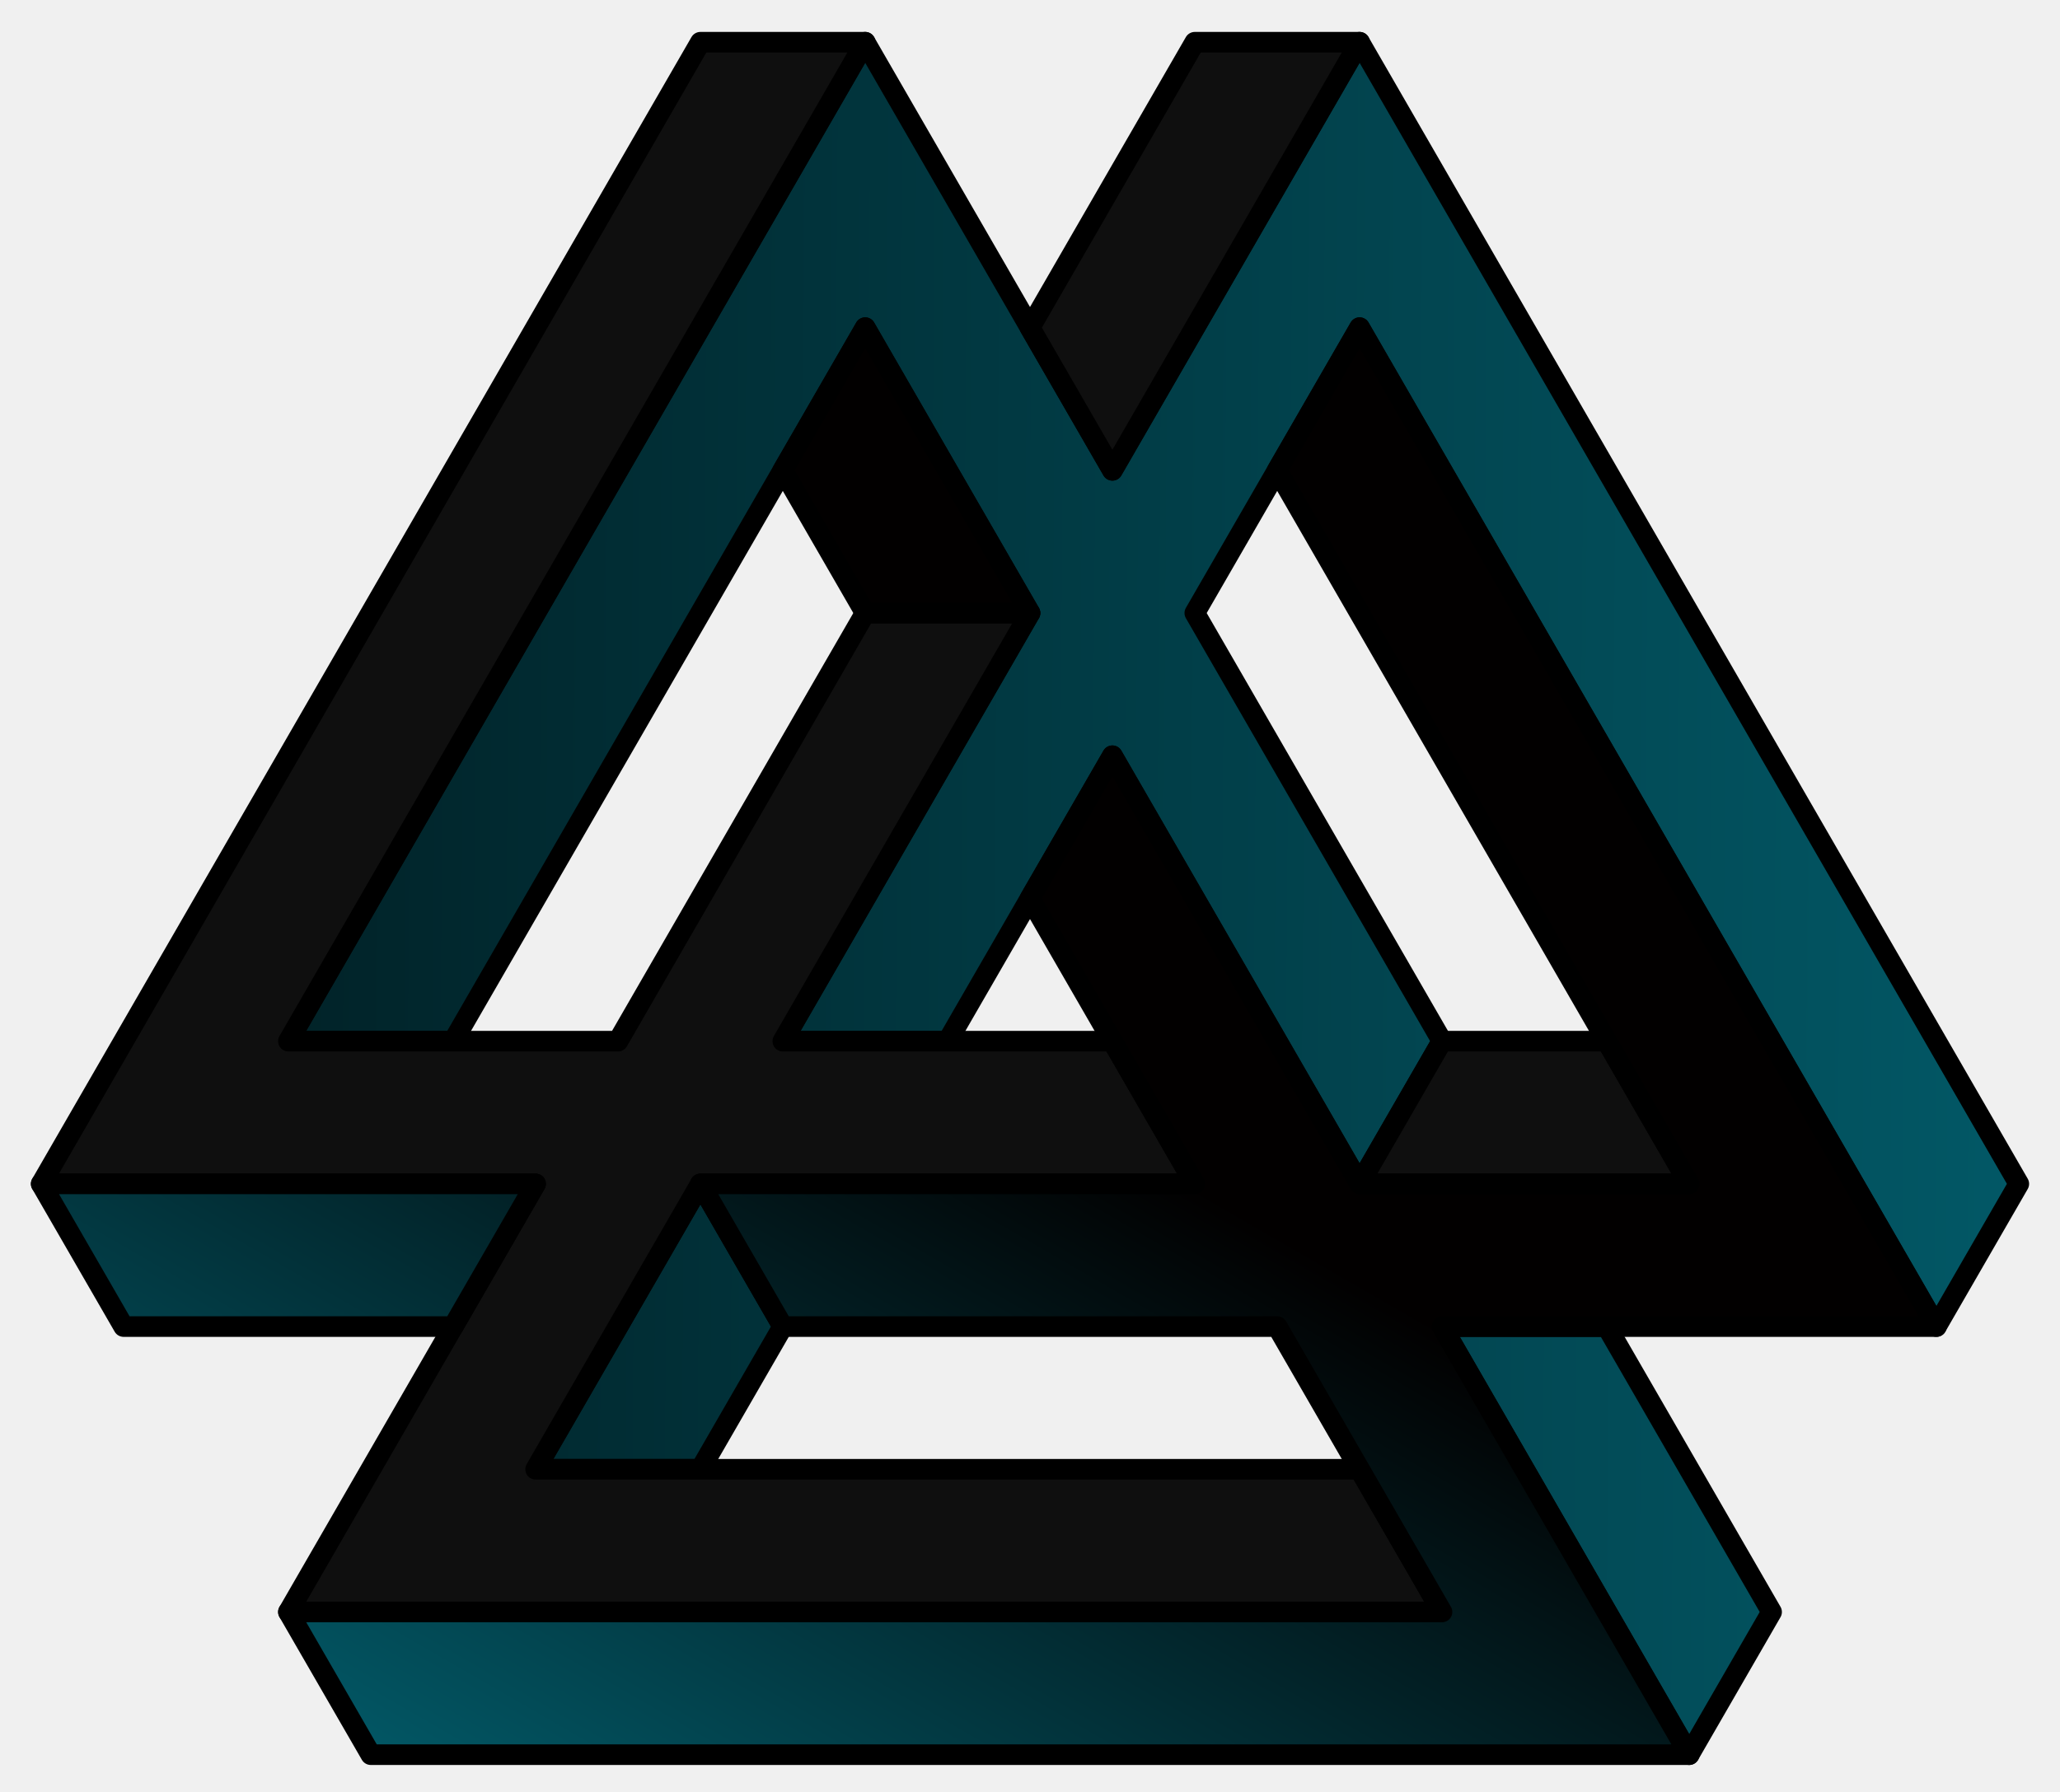
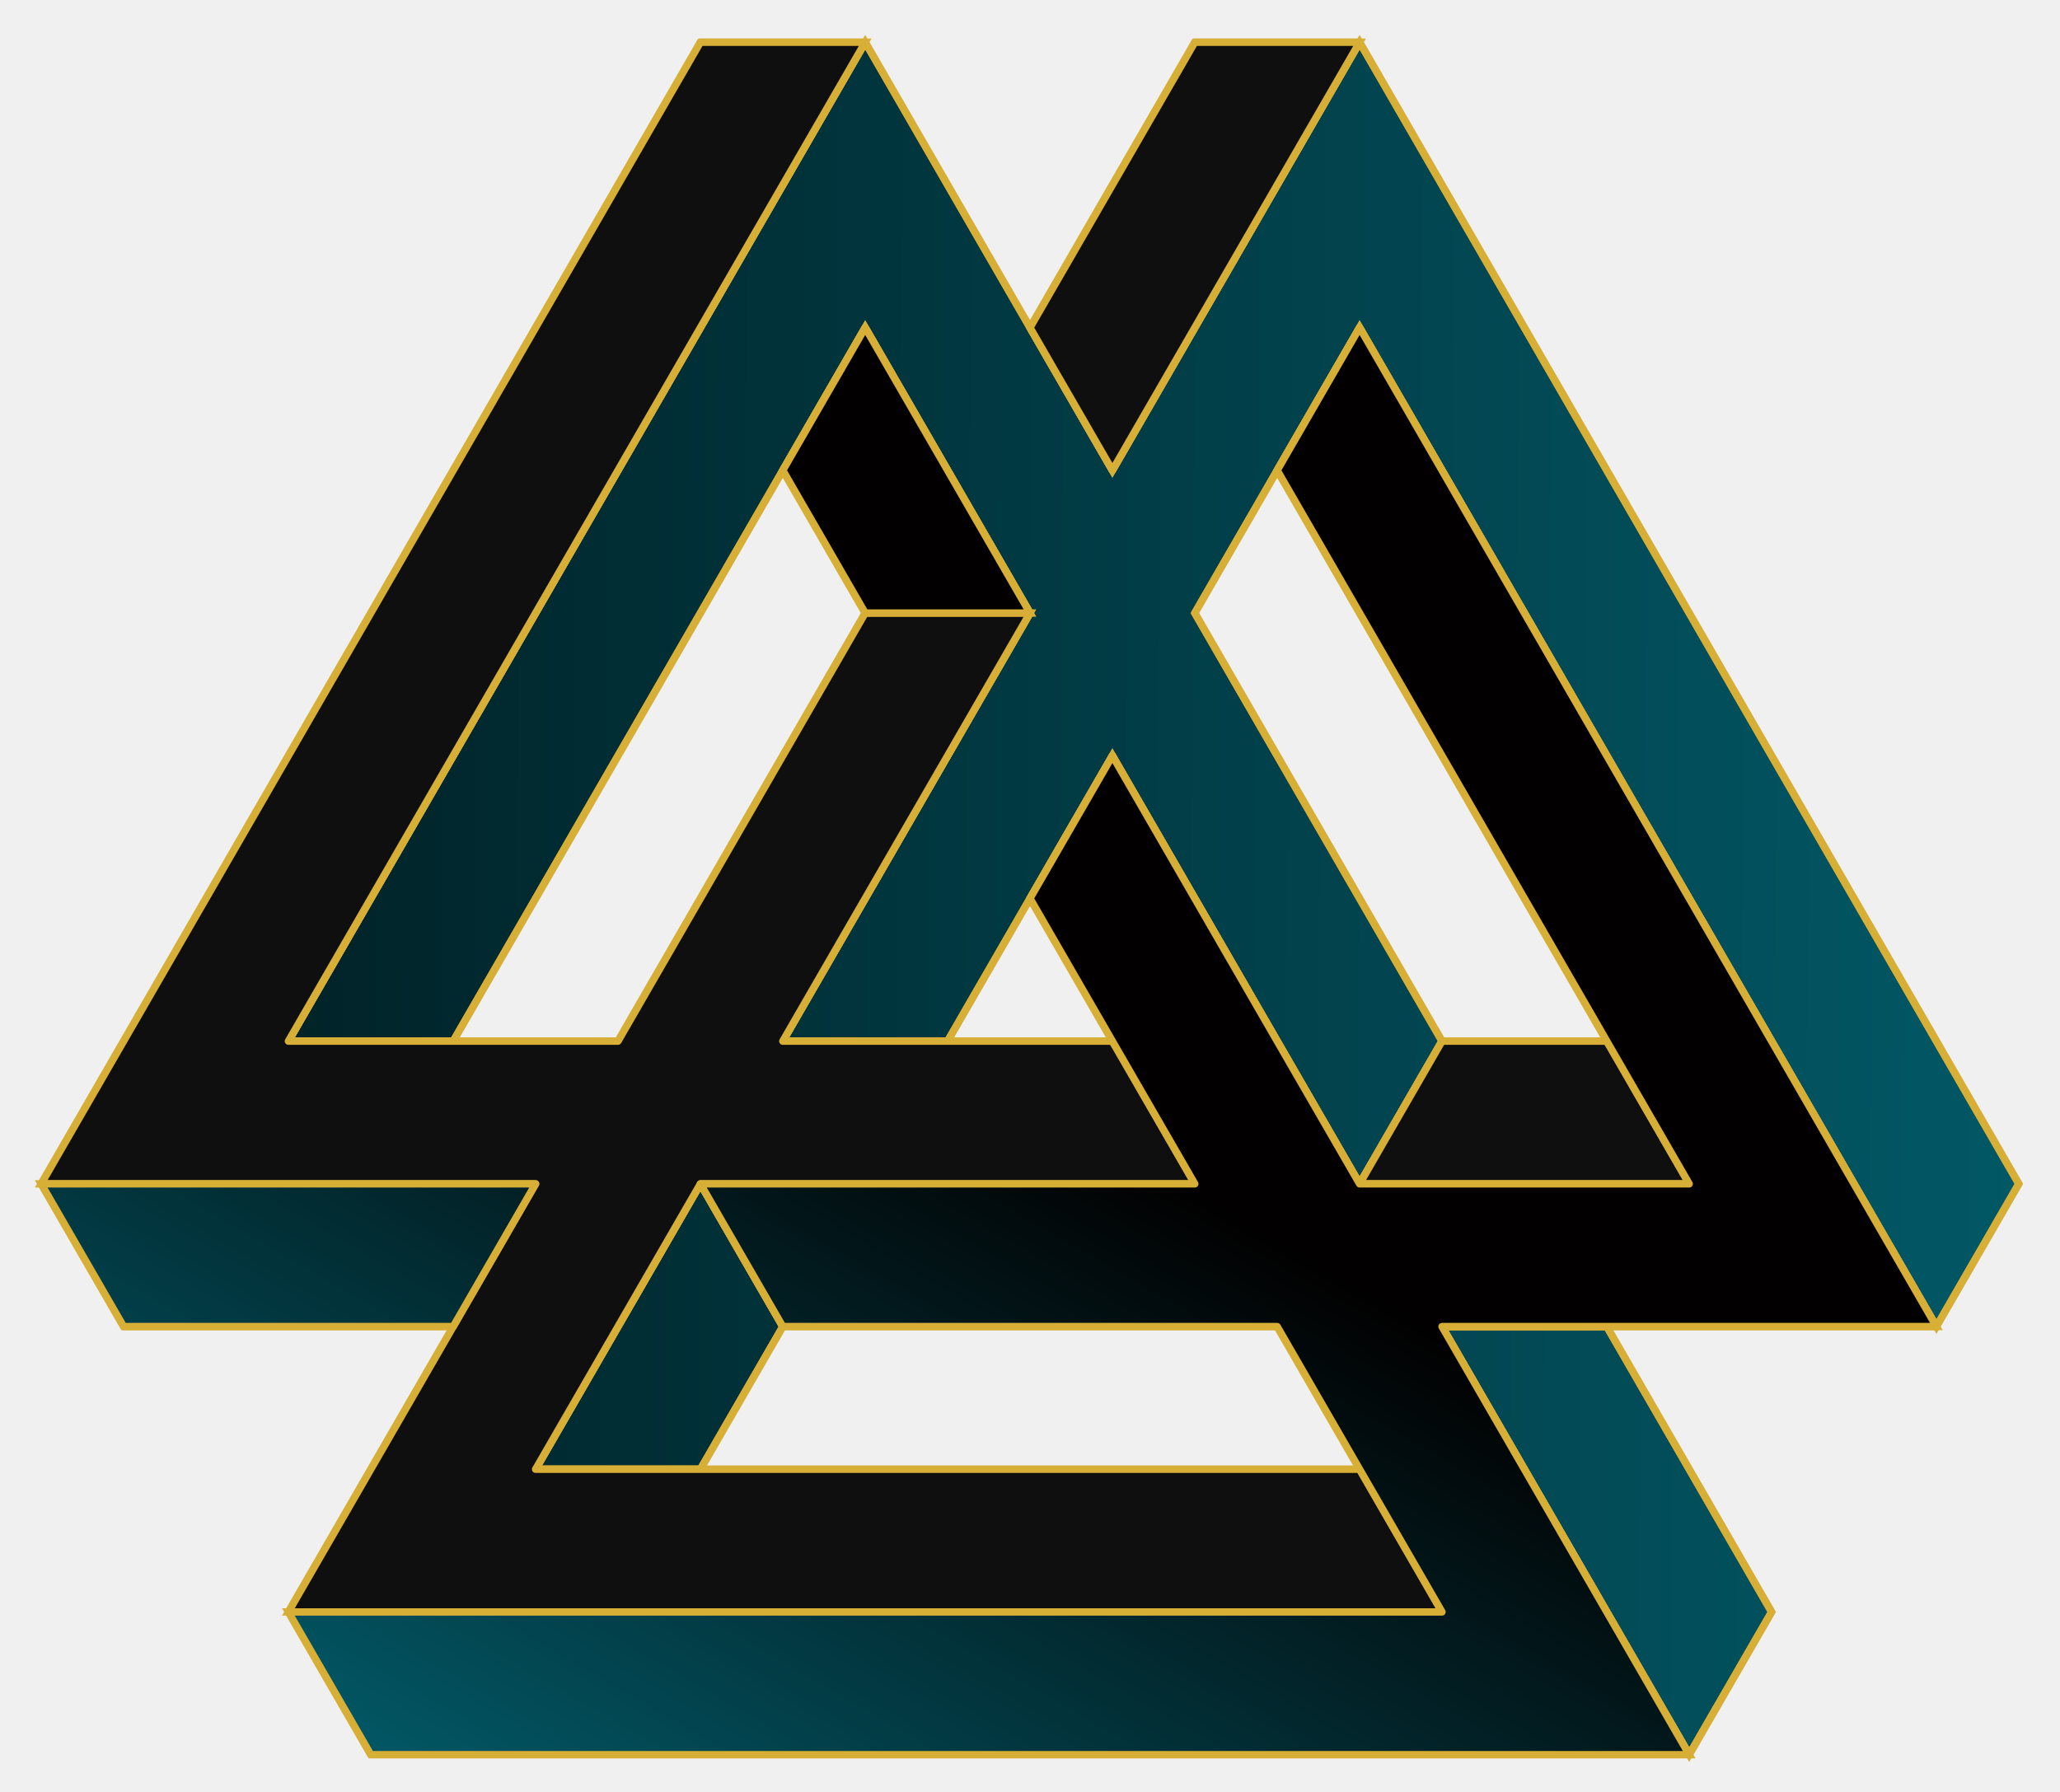
<svg xmlns="http://www.w3.org/2000/svg" xmlns:xlink="http://www.w3.org/1999/xlink" width="700" height="609" viewBox="-1000 -780 2000 1740" version="1.1" id="svg7">
  <defs id="defs1">
    <linearGradient id="linearGradient182">
      <stop style="stop-color:#000000;stop-opacity:1;" offset="0" id="stop183" />
      <stop style="stop-color:#025866;stop-opacity:1;" offset="1" id="stop182" />
    </linearGradient>
    <linearGradient id="linearGradient161">
      <stop style="stop-color:#025866;stop-opacity:1;" offset="0" id="stop162" />
      <stop style="stop-color:#020000;stop-opacity:1;" offset="0.522" id="stop163" />
    </linearGradient>
    <clipPath clipPathUnits="userSpaceOnUse" id="clipPath21">
      <rect style="fill:none;stroke:#000000;stroke-width:1;stroke-linecap:butt;stroke-linejoin:bevel;paint-order:stroke markers fill;stop-color:#000000" id="rect21" width="46.161" height="39.922" x="86.574" y="420.063" />
    </clipPath>
    <clipPath clipPathUnits="userSpaceOnUse" id="clipPath19">
      <rect style="fill:none;stroke:#000000;stroke-linecap:butt;stroke-linejoin:bevel;paint-order:stroke markers fill;stop-color:#000000" id="rect19" width="45.034" height="38.956" x="262.483" y="121.001" />
    </clipPath>
    <clipPath clipPathUnits="userSpaceOnUse" id="clipPath24">
      <rect style="fill:none;stroke:#000000;stroke-width:1;stroke-linecap:butt;stroke-linejoin:bevel;paint-order:stroke markers fill;stop-color:#000000" id="rect24" width="45" height="77.937" x="251.534" y="222.735" />
    </clipPath>
    <clipPath clipPathUnits="userSpaceOnUse" id="clipPath15">
      <rect style="fill:none;stroke:#000000;stroke-linecap:butt;stroke-linejoin:bevel;paint-order:stroke markers fill;stop-color:#000000" id="rect15-7" width="45.034" height="38.956" x="262.483" y="121.001" />
    </clipPath>
    <clipPath clipPathUnits="userSpaceOnUse" id="clipPath27">
      <rect style="fill:none;stroke:#000000;stroke-width:1;stroke-linecap:butt;stroke-linejoin:bevel;paint-order:stroke markers fill;stop-color:#000000" id="rect28-6" width="46.161" height="39.922" x="86.574" y="420.063" />
    </clipPath>
    <clipPath clipPathUnits="userSpaceOnUse" id="clipPath12">
      <rect style="fill:#ff0000;stroke:none;stroke-width:3;stroke-linecap:square;stroke-linejoin:miter;paint-order:stroke markers fill;stop-color:#000000" id="rect12" width="78" height="45.033" x="763.613" y="452.824" />
    </clipPath>
    <clipPath clipPathUnits="userSpaceOnUse" id="clipPath11">
      <rect style="fill:#ff0000;stroke:none;stroke-width:3;stroke-linecap:square;stroke-linejoin:miter;paint-order:stroke markers fill;stop-color:#000000" id="rect11" width="78" height="45.033" x="763.613" y="452.824" />
    </clipPath>
    <clipPath clipPathUnits="userSpaceOnUse" id="clipPath25">
      <rect style="fill:#ff0000;stroke:none;stroke-width:3;stroke-linecap:square;stroke-linejoin:miter;paint-order:stroke markers fill;stop-color:#000000" id="rect25-8" width="78" height="45.033" x="763.613" y="452.824" />
    </clipPath>
    <path id="Main" d="M0,-92.376L80,46.188H240L0,-369.504L160,-646.632L560,46.188 H720L160,-923.76L-80,-508.068L-320,-923.76L-960,184.752L-880,323.316 L-320,-646.632L-160,-369.504L-400,46.188L-320,184.752L-80,-230.94L0,-92.376H0Z M320,184.752L480,461.88H320L240,323.316L320,184.752Z M-400,323.316L-640,739.008L-720,600.444L-560,323.316H-400Z" />
    <linearGradient xlink:href="#linearGradient161" id="linearGradient163" x1="-970" y1="-92.376" x2="729.999" y2="-92.376" gradientUnits="userSpaceOnUse" />
    <linearGradient xlink:href="#linearGradient182" id="linearGradient183" x1="1818.352" y1="-113.498" x2="-960" y2="-92.376" gradientUnits="userSpaceOnUse" />
  </defs>
-   <g transform="matrix(-1,0,0,1,-8.7550914e-4,184.752)" style="fill:#ffffff;stroke:none" id="g7">
-     <use xlink:href="#Main" style="fill:url(#linearGradient183);fill-opacity:1;fill-rule:evenodd" id="use1" />
-     <use xlink:href="#Main" style="fill:#ffffff" transform="rotate(120)" id="use2" />
-     <use xlink:href="#Main" style="fill:#ffffff" transform="rotate(-120)" id="use3" />
-     <g stroke-width="20" stroke-linejoin="round" stroke="#000000" fill="none" id="g6" style="fill:#ffffff">
-       <use xlink:href="#Main" id="use4" style="fill:#ffffff;fill-opacity:0" />
-       <use xlink:href="#Main" transform="rotate(120)" id="use5" style="fill:#0f0f0f;fill-opacity:1" />
-       <use xlink:href="#Main" transform="rotate(-120)" id="use6" style="fill:url(#linearGradient163);fill-rule:nonzero" />
+   <g transform="matrix(-1,0,0,1,-8.7550914e-4,184.752)" style="fill:#ffffff;stroke:#d7af37;stroke-opacity:1;stroke-width:7.143;stroke-dasharray:none" id="g7">
+     <use xlink:href="#Main" style="fill:url(#linearGradient183);fill-opacity:1;fill-rule:evenodd;stroke:#d7af37;stroke-opacity:1;stroke-width:7.143;stroke-dasharray:none" id="use1" />
+     <use xlink:href="#Main" style="fill:#ffffff;stroke:#d7af37;stroke-opacity:1;stroke-width:7.143;stroke-dasharray:none" transform="rotate(120)" id="use2" />
+     <use xlink:href="#Main" style="fill:#ffffff;stroke:#d7af37;stroke-opacity:1;stroke-width:7.143;stroke-dasharray:none" transform="rotate(-120)" id="use3" />
+     <g stroke-width="20" stroke-linejoin="round" stroke="#000000" fill="none" id="g6" style="fill:#ffffff;stroke:#d7af37;stroke-opacity:1;stroke-width:7.143;stroke-dasharray:none">
+       <use xlink:href="#Main" id="use4" style="fill:#ffffff;fill-opacity:0;stroke:#d7af37;stroke-opacity:1;stroke-width:7.143;stroke-dasharray:none" />
+       <use xlink:href="#Main" transform="rotate(120)" id="use5" style="fill:#0f0f0f;fill-opacity:1;stroke:#d7af37;stroke-opacity:1;stroke-width:7.143;stroke-dasharray:none" />
+       <use xlink:href="#Main" transform="rotate(-120)" id="use6" style="fill:url(#linearGradient163);fill-rule:nonzero;stroke:#d7af37;stroke-opacity:1;stroke-width:7.143;stroke-dasharray:none" />
    </g>
  </g>
</svg>
